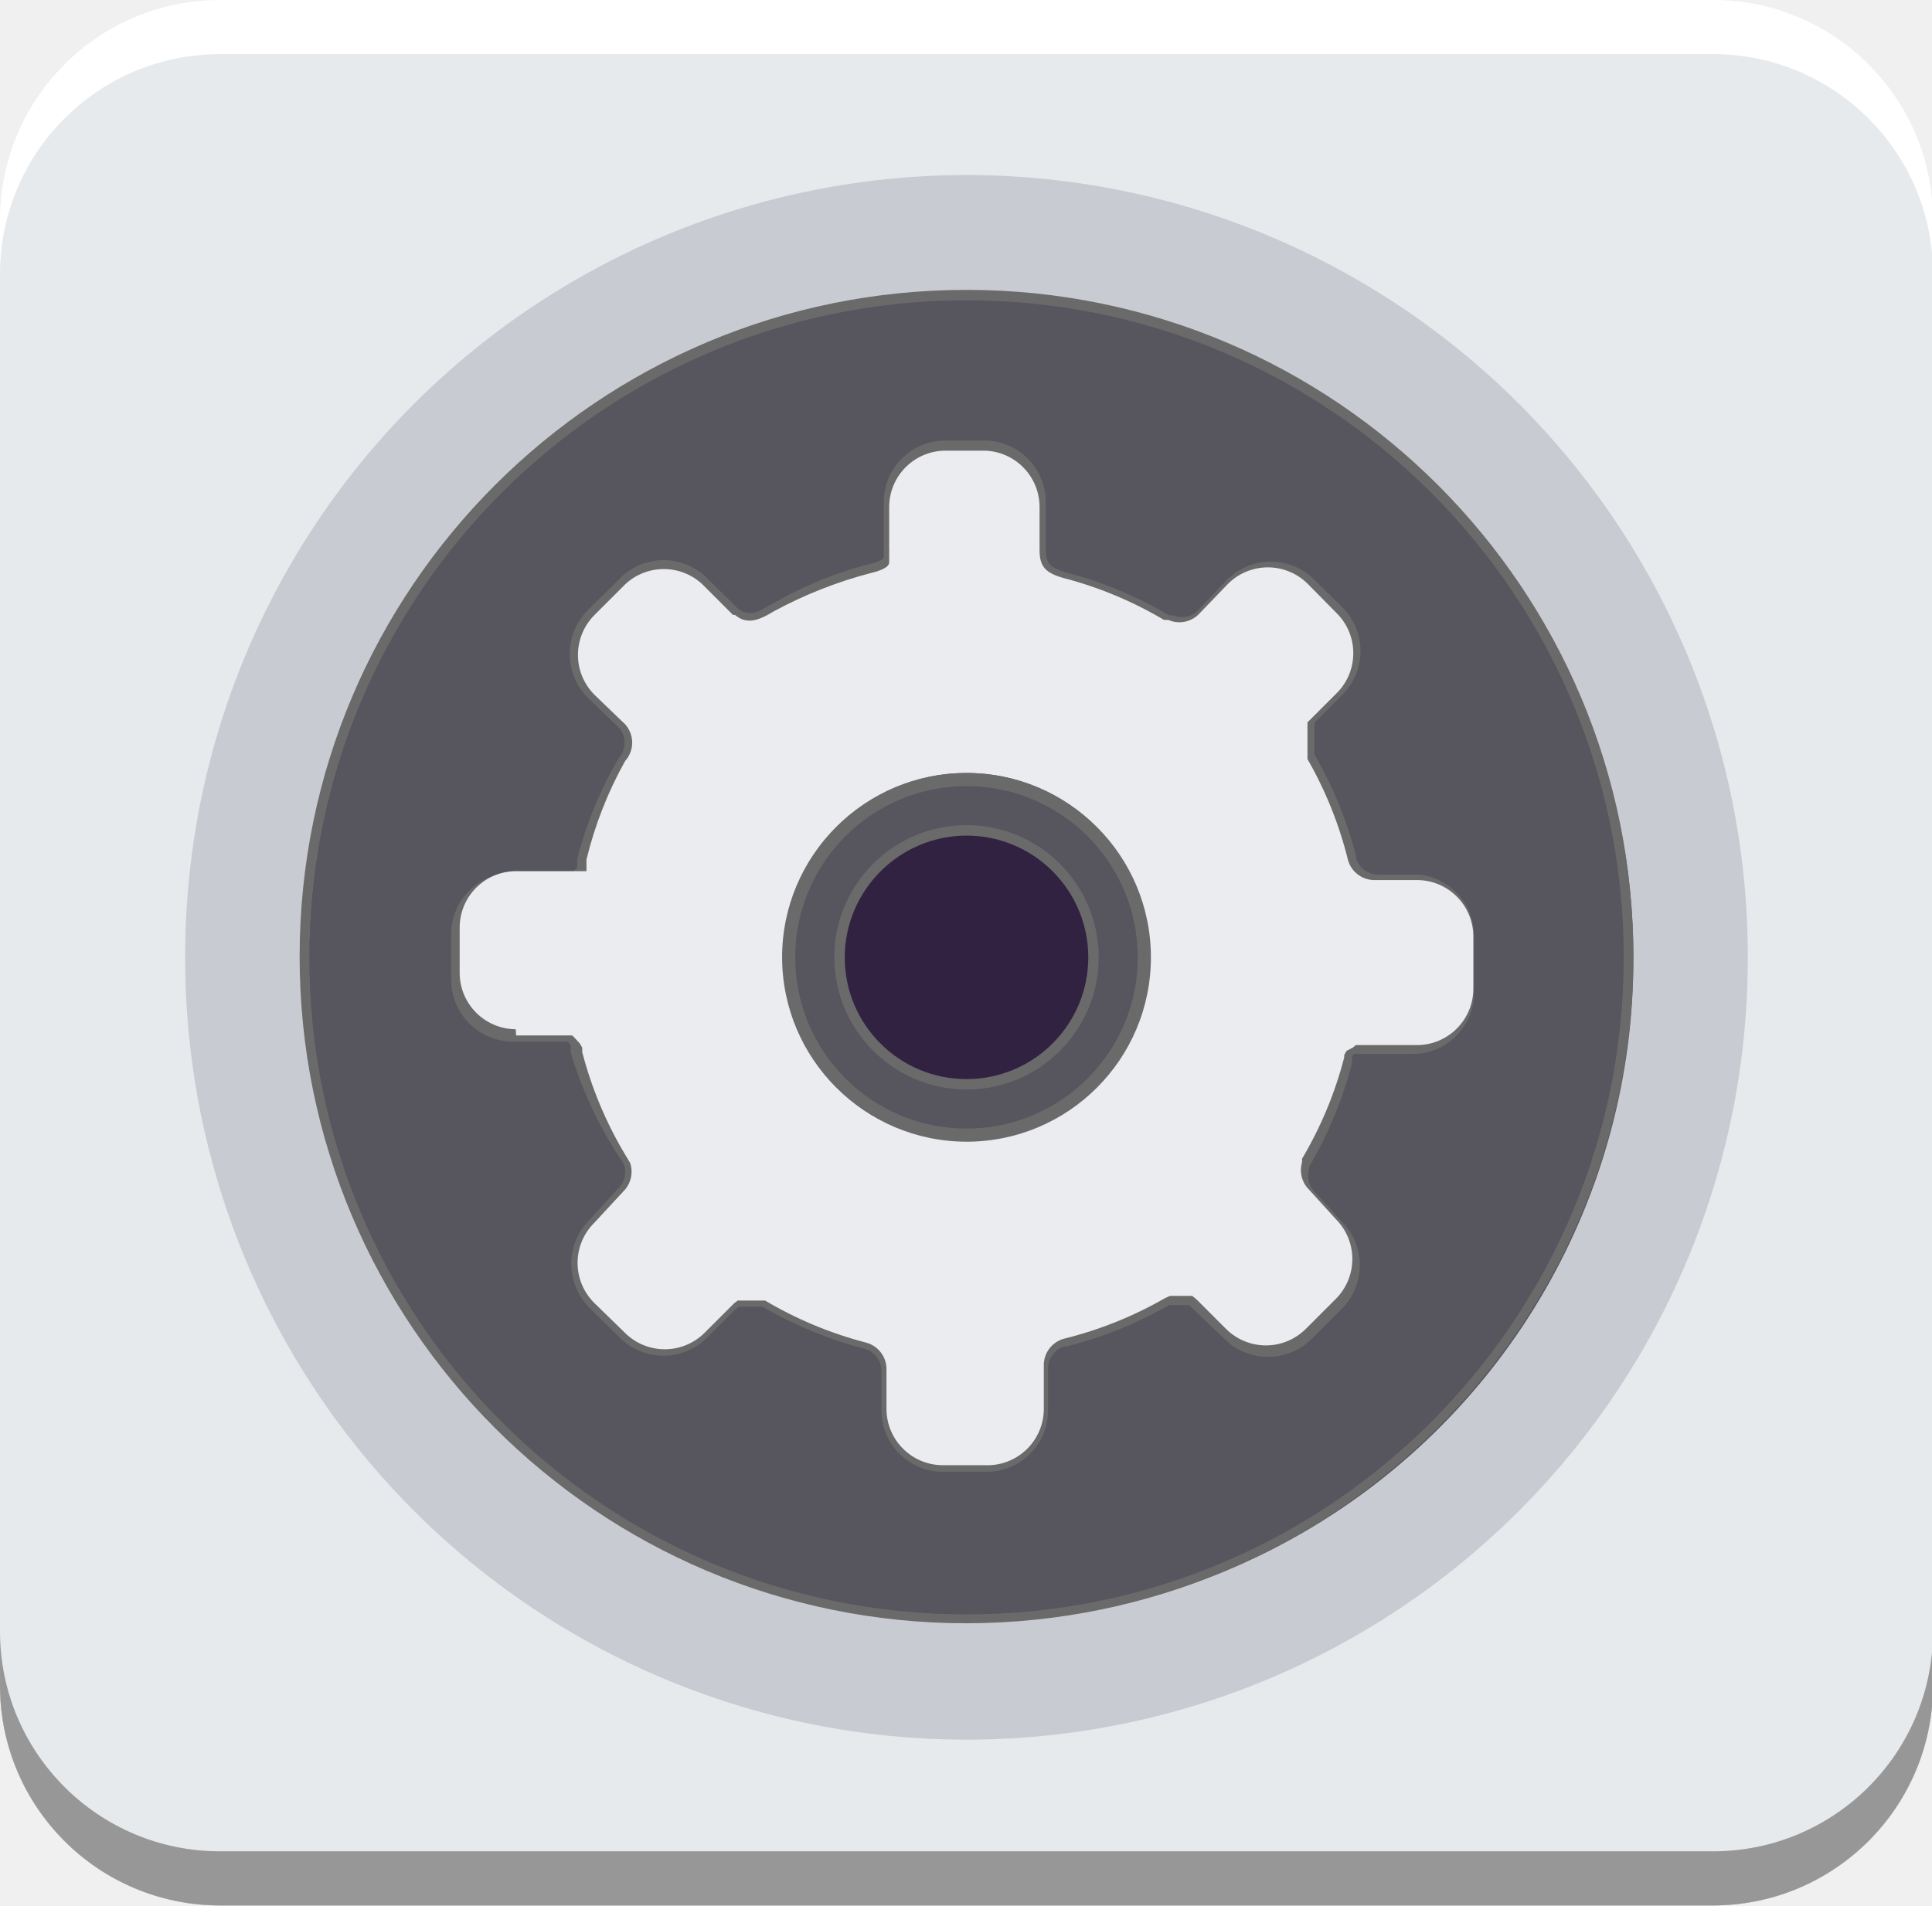
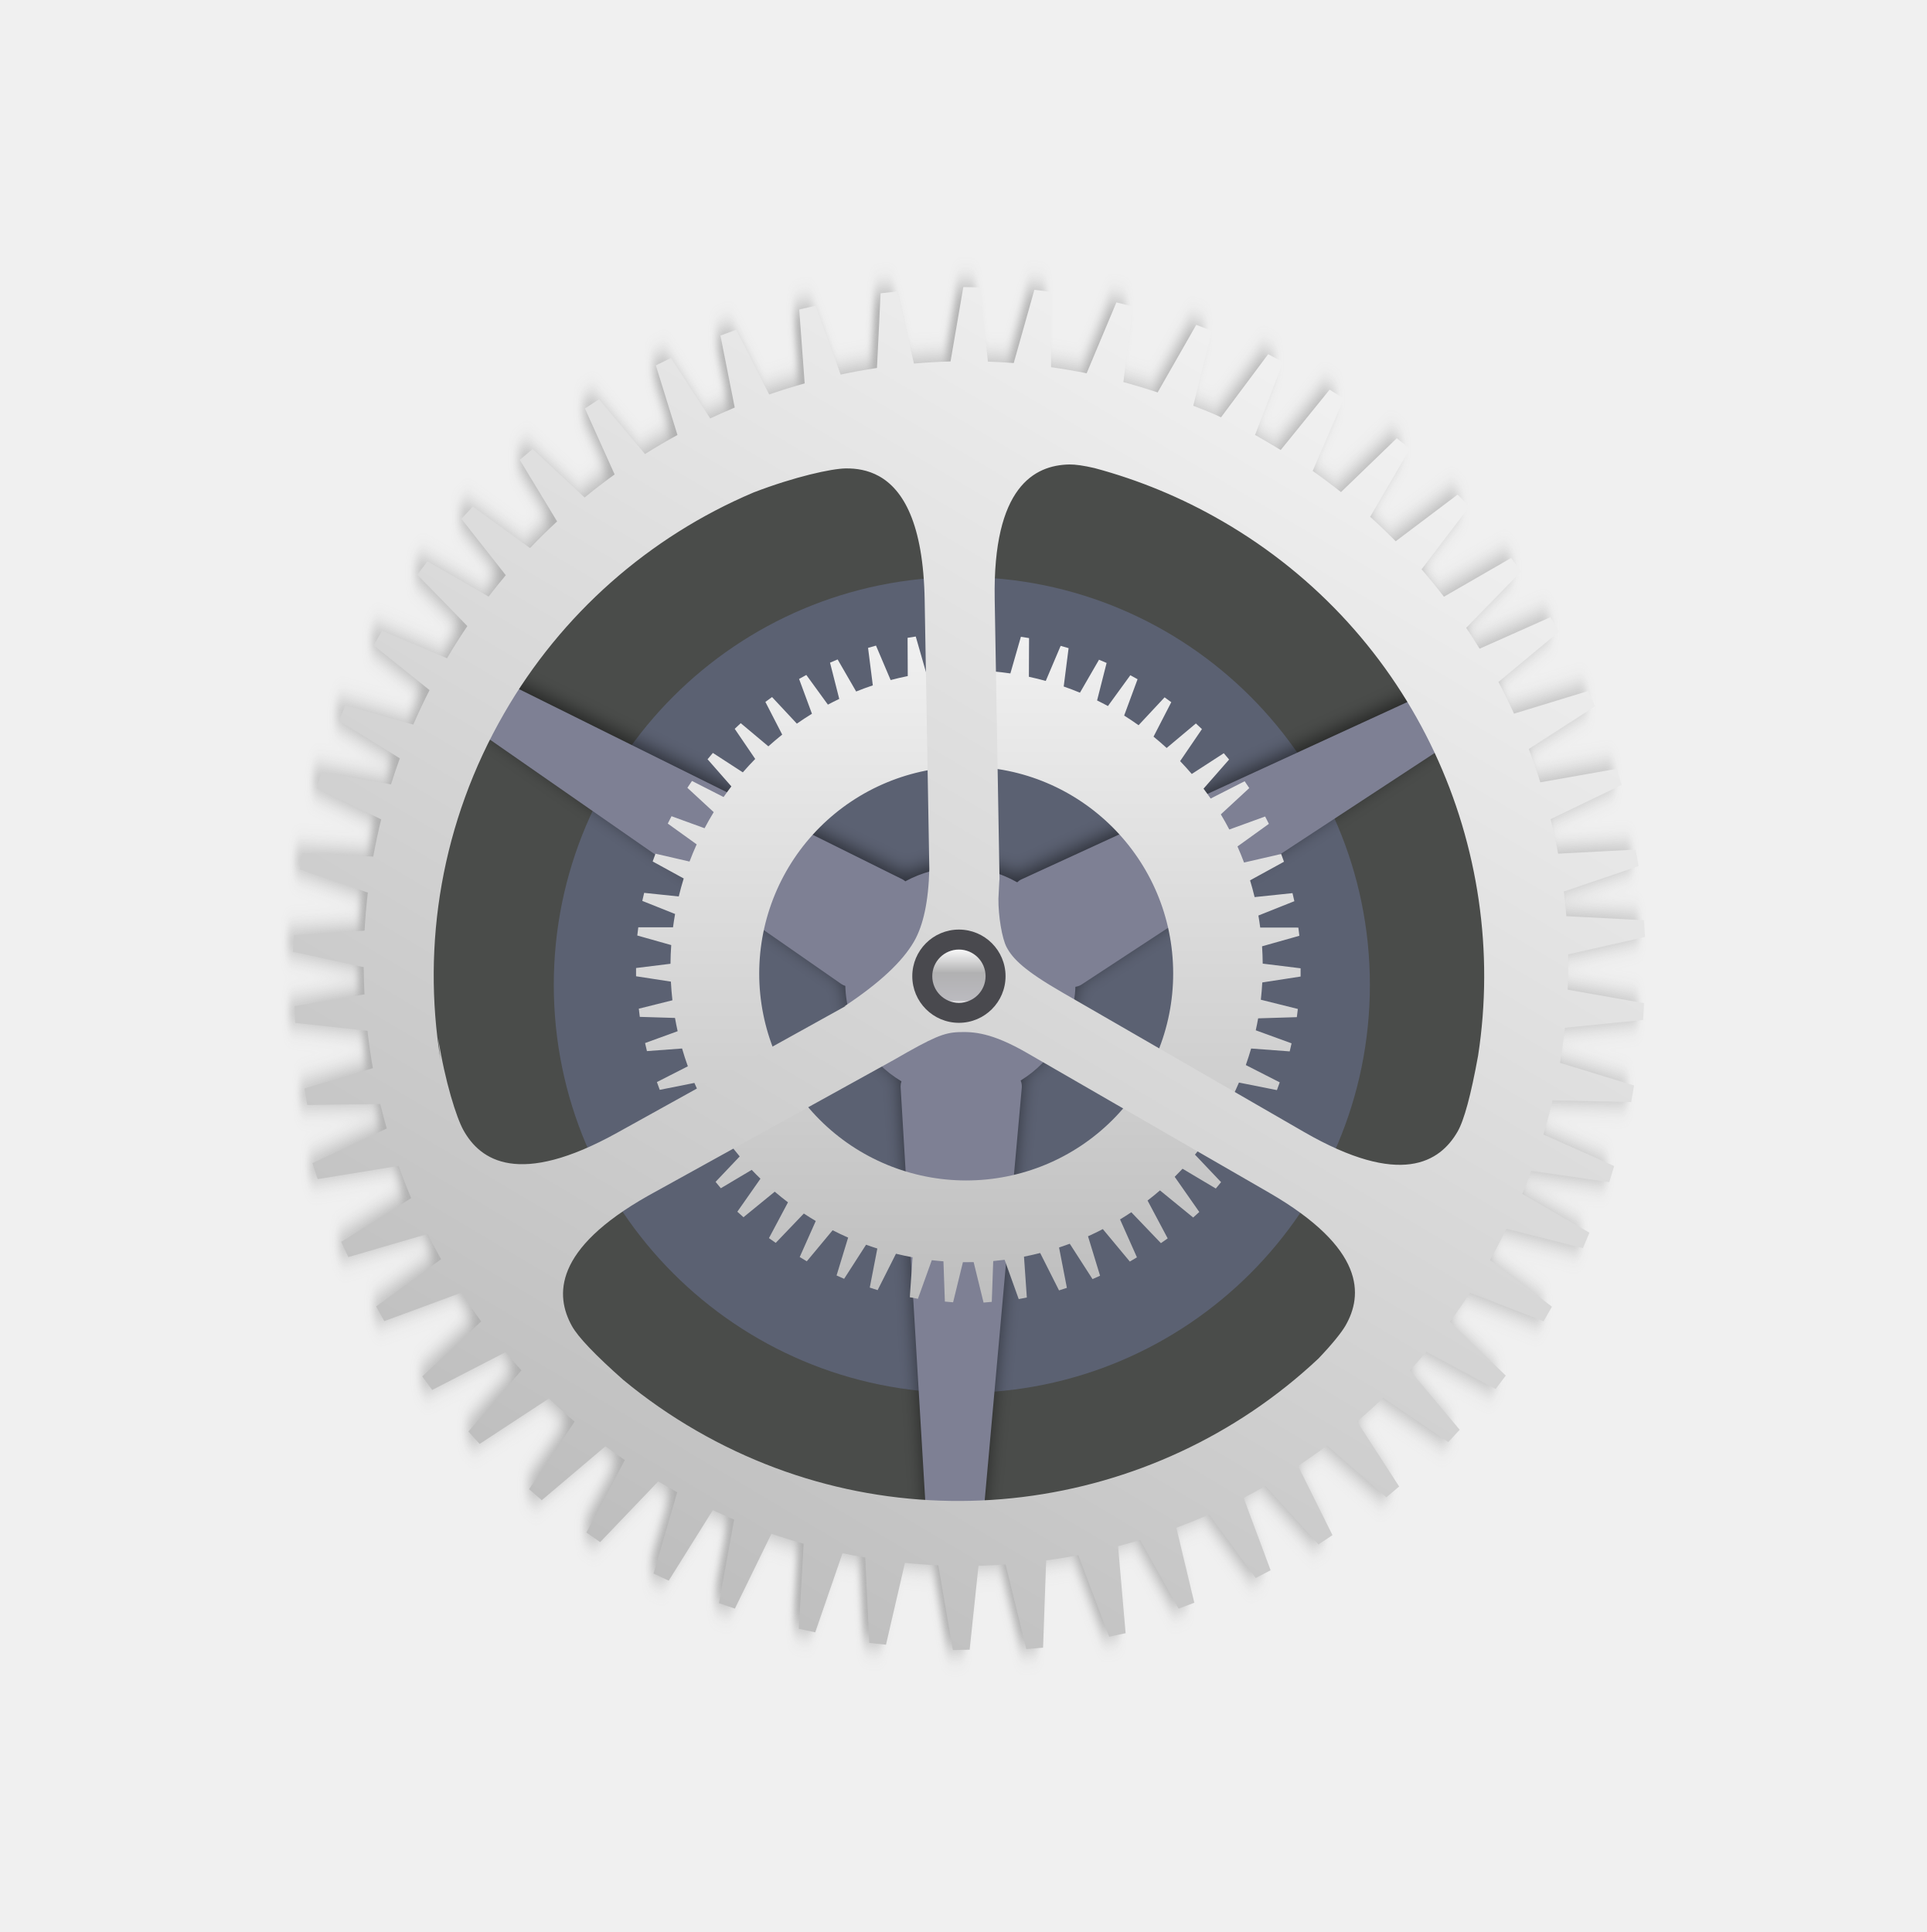
- <svg xmlns="http://www.w3.org/2000/svg" class="icon" width="200px" height="197.30px" viewBox="0 0 1038 1024" version="1.1">
-   <path d="M920.354 0H118.186A118.186 118.186 0 0 0 0 118.186v787.628a118.186 118.186 0 0 0 118.186 118.186h802.168A118.186 118.186 0 0 0 1038.54 905.814V118.186A118.186 118.186 0 0 0 920.354 0z" fill="#E7EAEC" />
-   <path d="M519.27 514.492m-419.778 0a419.778 419.778 0 1 0 839.555 0 419.778 419.778 0 1 0-839.555 0Z" fill="#C9CBD2" />
-   <path d="M519.27 514.492m-355.804 0a355.804 355.804 0 1 0 711.607 0 355.804 355.804 0 1 0-711.607 0Z" fill="#57555E" />
-   <path d="M519.27 872.373a358.296 358.296 0 1 1 358.296-357.881A358.712 358.712 0 0 1 519.27 872.373z m0-710.984a353.103 353.103 0 1 0 353.103 353.103 353.103 353.103 0 0 0-353.103-353.103z" fill="#6B6A6A" />
-   <path d="M920.354 994.921H118.186A118.186 118.186 0 0 1 0 876.735v29.079a118.186 118.186 0 0 0 118.186 118.186h802.168A118.186 118.186 0 0 0 1038.54 905.814v-29.079a118.186 118.186 0 0 1-118.186 118.186z" fill="#979797" />
-   <path d="M920.354 29.079H118.186A118.186 118.186 0 0 0 0 147.265v-29.079A118.186 118.186 0 0 1 118.186 0h802.168A118.186 118.186 0 0 1 1038.54 118.186v29.079a118.186 118.186 0 0 0-118.186-118.186z" fill="#FFFFFF" />
-   <path d="M519.27 514.492m-69.79 0a69.79 69.79 0 1 0 139.58 0 69.79 69.79 0 1 0-139.58 0Z" fill="#EBECF0" />
-   <path d="M270.02 557.28H300.969l1.454 1.039 1.454 1.869 1.246 2.492v1.454A215.185 215.185 0 0 0 332.333 624.785v2.077a15.37 15.37 0 0 1 0 4.777 15.578 15.578 0 0 1-4.57 11.009l-16.201 16.201a31.156 31.156 0 0 0 0 44.034l16.409 16.409a31.156 31.156 0 0 0 44.034 0l16.201-16.201 2.077-1.454H405.654a215.601 215.601 0 0 0 56.081 23.263 15.37 15.37 0 0 1 11.009 14.747v22.848a31.156 31.156 0 0 0 31.156 30.948h23.263a31.156 31.156 0 0 0 30.948-31.156v-22.848a15.37 15.37 0 0 1 10.801-14.747 215.185 215.185 0 0 0 55.873-23.263l2.7-1.246h9.555l2.077 1.039 2.492 2.077 16.201 16.201a31.156 31.156 0 0 0 44.034 0l16.409-16.409a31.156 31.156 0 0 0 0-44.034l-9.347-15.163a15.37 15.37 0 0 1-3.739-15.786v-1.869a215.393 215.393 0 0 0 23.263-55.873v-1.454l1.246-2.492 1.454-1.869 1.454-1.246H768.519a31.156 31.156 0 0 0 30.948-31.156V502.653A31.156 31.156 0 0 0 768.519 471.705h-22.848a15.37 15.37 0 0 1-14.747-10.801A215.601 215.601 0 0 0 706.207 403.992v-5.193a15.163 15.163 0 0 1 0-1.662v-1.454a15.37 15.37 0 0 1 0-1.662v-6.854l1.039-1.246 16.201-16.201a31.156 31.156 0 0 0 0-44.034l-16.409-16.409a31.156 31.156 0 0 0-44.034 0l-16.201 16.201a15.578 15.578 0 0 1-15.994 3.739h-2.285a215.393 215.393 0 0 0-55.873-23.263c-9.555-2.908-12.67-6.439-12.878-15.163v-22.848a31.156 31.156 0 0 0-31.156-30.948h-21.186a31.156 31.156 0 0 0-30.948 31.156v22.848a15.37 15.37 0 0 1 0 2.285V299.099h-1.246l-2.285 1.246h-1.454a215.185 215.185 0 0 0-54.212 22.225 15.578 15.578 0 0 1-20.771 0L373.874 308.654a31.156 31.156 0 0 0-44.034 0l-16.409 16.409a31.156 31.156 0 0 0 0 44.034l16.201 16.201a15.37 15.37 0 0 1 1.039 20.771 215.185 215.185 0 0 0-22.225 54.212v5.4H270.02a31.156 31.156 0 0 0-30.948 31.156v23.263A31.156 31.156 0 0 0 270.02 557.28z m249.249-143.734a100.946 100.946 0 1 1-100.946 100.946A100.946 100.946 0 0 1 519.27 413.546z" fill="#EBECF0" />
-   <path d="M519.27 587.19a72.698 72.698 0 0 1 0-145.396 72.698 72.698 0 0 1 0 145.396z m0-139.787A67.09 67.09 0 0 0 519.27 581.582a67.09 67.09 0 0 0 0-133.972z" fill="#666666" />
-   <path d="M507.638 796.768a33.856 33.856 0 0 1-33.856-33.856v-22.848a12.462 12.462 0 0 0-8.931-12.047 217.055 217.055 0 0 1-56.497-23.471l-2.492-1.039h-10.593l-1.662 1.246-16.201 16.201a34.064 34.064 0 0 1-47.981 0L311.562 706.207a34.064 34.064 0 0 1 0-47.981l16.201-16.201a12.462 12.462 0 0 0 3.739-8.931 13.086 13.086 0 0 0 0-3.946v-2.077a217.886 217.886 0 0 1-23.471-56.497v-1.039l-1.039-1.869-1.454-1.662H270.02a33.856 33.856 0 0 1-33.856-33.856v-29.287A33.856 33.856 0 0 1 270.02 469.004H299.515l1.454-1.039v-2.285a219.963 219.963 0 0 1 22.64-55.25 12.67 12.67 0 0 0 0-16.824l-16.409-16.617a34.064 34.064 0 0 1 0-47.981l16.409-16.409a34.064 34.064 0 0 1 47.981 0l16.201 16.201a12.67 12.67 0 0 0 16.824 1.246 218.924 218.924 0 0 1 55.25-22.848h1.454l2.285-1.246 1.039-1.662v-2.7a17.655 17.655 0 0 0 0-2.077v-22.848A33.856 33.856 0 0 1 498.499 242.811h23.263a34.064 34.064 0 0 1 33.856 33.856v22.848c0 7.062 2.285 9.762 10.801 12.255a216.639 216.639 0 0 1 56.497 23.471h2.285a12.67 12.67 0 0 0 13.086-2.908l16.201-16.201a34.064 34.064 0 0 1 47.981 0l16.409 16.409a34.064 34.064 0 0 1 0 47.981l-16.824 17.032v3.946a14.955 14.955 0 0 0 0 1.454 16.824 16.824 0 0 0 0 1.662v2.908a218.093 218.093 0 0 1 23.471 56.704 12.462 12.462 0 0 0 12.047 8.724H768.519a33.856 33.856 0 0 1 33.856 33.856v23.263A34.064 34.064 0 0 1 768.519 560.811H737.778l-1.662 1.869-1.246 2.285v1.246a217.886 217.886 0 0 1-23.471 56.704v1.662a12.878 12.878 0 0 0 2.908 13.086l16.201 16.201A34.064 34.064 0 0 1 726.978 706.207l-16.409 16.409a34.064 34.064 0 0 1-47.981 0l-15.994-16.409-2.077-1.662-2.077-1.246h-1.454a12.255 12.255 0 0 0-5.4 0h-2.285A217.262 217.262 0 0 1 574.52 726.978a12.67 12.67 0 0 0-8.724 12.047v22.848a33.856 33.856 0 0 1-33.856 33.856h-24.302z m-106.554-100.115H405.861l2.7 1.039a211.654 211.654 0 0 0 55.25 22.848 18.278 18.278 0 0 1 12.878 17.447v22.848a28.248 28.248 0 0 0 28.248 28.248h23.263a28.248 28.248 0 0 0 28.248-28.248v-22.848a18.278 18.278 0 0 1 12.878-17.447 212.693 212.693 0 0 0 55.458-23.056l3.116-1.246h1.246a17.655 17.655 0 0 1 7.893 0h1.662l2.285 1.246 2.908 2.492 16.201 16.201a28.456 28.456 0 0 0 39.88 0l16.409-16.409a28.248 28.248 0 0 0 0-39.88l-10.178-14.332a18.278 18.278 0 0 1-4.362-18.694 18.901 18.901 0 0 1 1.246-2.908A212.07 212.07 0 0 0 726.978 568.081v-2.7a18.694 18.694 0 0 1 1.662-2.908l1.662-1.869 1.869-1.662H768.519a28.248 28.248 0 0 0 28.248-28.248V502.653A28.248 28.248 0 0 0 768.519 474.613h-22.848a18.278 18.278 0 0 1-17.447-12.878 212.693 212.693 0 0 0-23.056-55.25v-5.193a17.032 17.032 0 0 1 0-1.869 14.747 14.747 0 0 1 0-1.662 13.501 13.501 0 0 1 0-1.662v-8.101l1.246-1.454 16.201-16.201a28.248 28.248 0 0 0 0-39.88L706.207 311.562a28.248 28.248 0 0 0-39.88 0l-16.201 16.201a18.278 18.278 0 0 1-18.901 4.362l-2.908-1.246a215.809 215.809 0 0 0-55.873-23.263c-10.801-3.323-14.955-8.101-14.955-17.863v-22.848a28.248 28.248 0 0 0-28.248-28.041h-21.809a28.248 28.248 0 0 0-28.248 28.248v22.848a18.694 18.694 0 0 1 0 2.7 20.771 20.771 0 0 1 0 2.492v5.608l-1.246 1.454h-2.492l-2.7 1.454h-1.869a212.901 212.901 0 0 0-53.381 22.017 18.278 18.278 0 0 1-23.679-1.454l-16.617-16.617A28.248 28.248 0 0 0 332.333 311.562l-16.409 16.409a28.248 28.248 0 0 0 0 39.88l16.201 16.201a18.071 18.071 0 0 1 0.208 23.679 212.693 212.693 0 0 0-20.771 53.173v5.193l-1.246 1.454v1.039l-1.454 1.246H270.02a28.248 28.248 0 0 0-28.248 28.248v23.263A28.248 28.248 0 0 0 270.02 554.372H302.423l1.662 1.246 1.662 2.077a15.994 15.994 0 0 1 1.869 3.323v1.869a212.277 212.277 0 0 0 27.002 60.235l1.039 2.492a20.771 20.771 0 0 1 1.246 6.231 18.278 18.278 0 0 1-5.4 13.086l-16.201 16.201a28.248 28.248 0 0 0 0 39.88l16.409 16.409a28.456 28.456 0 0 0 39.88 0l17.032-16.824 2.492-1.869h1.246l2.7-1.039h4.985zM519.27 618.139a103.854 103.854 0 0 1 0-207.708 103.854 103.854 0 0 1 0 207.708zM519.27 415.416a98.038 98.038 0 0 0 0 196.076A98.038 98.038 0 0 0 519.27 415.416z" fill="#666666" />
-   <path d="M920.354 0H118.186A118.186 118.186 0 0 0 0 118.186v787.836a118.186 118.186 0 0 0 118.186 117.978h802.168A118.186 118.186 0 0 0 1038.54 906.022V118.186A118.186 118.186 0 0 0 920.354 0z" fill="#E7EAEC" />
-   <path d="M519.27 514.492m-419.778 0a419.778 419.778 0 1 0 839.555 0 419.778 419.778 0 1 0-839.555 0Z" fill="#C9CBD2" />
-   <path d="M521.762 515.116m-355.804 0a355.804 355.804 0 1 0 711.607 0 355.804 355.804 0 1 0-711.607 0Z" fill="#57555E" />
-   <path d="M519.27 872.373a358.296 358.296 0 1 1 358.296-357.881A358.712 358.712 0 0 1 519.27 872.373z m0-710.984a353.103 353.103 0 1 0 353.103 353.103 353.103 353.103 0 0 0-353.103-353.103z" fill="#6B6A6A" />
-   <path d="M920.354 994.921H118.186A118.186 118.186 0 0 1 0 876.943v29.079a118.186 118.186 0 0 0 118.186 117.978h802.168A118.186 118.186 0 0 0 1038.54 906.022v-29.079a118.186 118.186 0 0 1-118.186 117.978z" fill="#979797" />
-   <path d="M920.354 29.079H118.186A118.186 118.186 0 0 0 0 147.265v-29.079A118.186 118.186 0 0 1 118.186 0h802.168A118.186 118.186 0 0 1 1038.54 118.186v29.079a118.186 118.186 0 0 0-118.186-118.186z" fill="#FFFFFF" />
-   <path d="M453.426 514.492A65.843 65.843 0 1 0 519.27 448.649a65.843 65.843 0 0 0-65.843 65.843z" fill="#312242" />
-   <path d="M763.119 470.043h-22.432a12.462 12.462 0 0 1-12.047-8.516v-1.039A214.147 214.147 0 0 0 706.207 405.446v-4.57-2.908V388.414l15.163-15.163a33.233 33.233 0 0 0 0-46.734L706.207 311.562a33.233 33.233 0 0 0-46.942 0l-15.786 16.617a12.047 12.047 0 0 1-13.293 2.492h-2.077a213.108 213.108 0 0 0-55.458-23.056c-8.516-2.492-10.801-5.193-10.801-12.255V270.02a33.026 33.026 0 0 0-31.987-33.233h-22.848a33.026 33.026 0 0 0-32.195 33.233v22.64a13.916 13.916 0 0 1 0 2.285v4.154c0 2.492-7.477 3.946-7.477 3.946a213.108 213.108 0 0 0-53.796 22.225c-7.477 4.57-12.047 5.816-17.24 1.662l-16.617-16.409A33.026 33.026 0 0 0 332.333 311.562l-16.617 16.409a33.441 33.441 0 0 0 0 46.942l16.617 15.994a12.255 12.255 0 0 1 0 16.617 214.355 214.355 0 0 0-22.225 54.004v4.777l-2.7 2.7h-31.987a33.026 33.026 0 0 0-33.026 33.026v24.51a33.233 33.233 0 0 0 33.026 33.233H304.915l1.662 1.869v3.739A214.355 214.355 0 0 0 332.333 621.254l2.908 4.57a12.462 12.462 0 0 1-3.116 12.878l-15.578 17.032a33.441 33.441 0 0 0 0 46.942l16.409 16.201a33.233 33.233 0 0 0 46.942 0l15.163-15.163 1.869-1.454h12.878a214.355 214.355 0 0 0 54.835 22.64 12.255 12.255 0 0 1 8.931 12.255v20.771a33.026 33.026 0 0 0 33.026 33.026h23.471a32.818 32.818 0 0 0 22.848-9.139 33.233 33.233 0 0 0 10.178-23.886v-22.225a12.255 12.255 0 0 1 8.516-12.047h1.039a212.901 212.901 0 0 0 55.25-22.225h11.009l18.901 18.071a33.233 33.233 0 0 0 46.942 0l16.201-16.201a33.233 33.233 0 0 0 0-46.734l-14.54-15.994a12.047 12.047 0 0 1-3.116-11.839v-1.662a213.939 213.939 0 0 0 23.056-55.666V567.873l1.039-1.454h31.572a33.026 33.026 0 0 0 33.026-33.026v-30.325a33.233 33.233 0 0 0-28.871-33.026zM519.27 619.593a105.1 105.1 0 0 1-105.1-105.1A105.1 105.1 0 1 1 519.27 619.593z" fill="#6B6A6A" />
-   <path d="M519.27 585.113a70.621 70.621 0 0 1-70.621-70.621 70.621 70.621 0 1 1 70.621 70.621z m0-136.049a65.636 65.636 0 0 0-65.428 65.428A65.428 65.428 0 1 0 519.27 449.065z" fill="#6B6A6A" />
-   <path d="M277.29 556.449h30.118l1.246 1.246 2.908 3.116 1.246 2.285v2.285a209.785 209.785 0 0 0 22.64 54.419l3.116 5.193a14.955 14.955 0 0 1-3.739 15.37l-15.578 16.824a30.325 30.325 0 0 0 0 42.996l16.409 15.994a30.325 30.325 0 0 0 42.996 0l15.786-15.786 1.869-1.454h14.747a210.2 210.2 0 0 0 54.419 22.64 14.747 14.747 0 0 1 10.801 14.747v20.771a30.325 30.325 0 0 0 30.325 30.325h22.64A30.325 30.325 0 0 0 560.811 757.095v-22.848a14.747 14.747 0 0 1 10.593-14.747 209.785 209.785 0 0 0 54.419-21.809l2.7-1.246h12.047l2.285 1.869 15.786 15.786a30.325 30.325 0 0 0 42.996 0l15.994-15.994a30.325 30.325 0 0 0 0-42.996l-14.332-15.786a14.747 14.747 0 0 1-3.739-14.747v-1.869a209.785 209.785 0 0 0 22.64-54.419v-1.246l1.246-2.285 3.531-1.869 1.454-1.246h32.818a30.325 30.325 0 0 0 30.325-30.325v-28.041a30.325 30.325 0 0 0-30.325-30.325h-22.225a14.747 14.747 0 0 1-14.747-10.593 210.2 210.2 0 0 0-21.809-54.419v-5.193a14.747 14.747 0 0 1 0-1.662v-2.285a14.747 14.747 0 0 1 0-1.454v-9.139l15.786-15.786a30.325 30.325 0 0 0 0-42.788l-15.578-15.786a30.325 30.325 0 0 0-42.996 0l-15.786 16.409a14.747 14.747 0 0 1-16.201 2.908h-2.285a209.785 209.785 0 0 0-54.419-22.64c-9.347-2.7-12.462-6.231-12.462-14.747v-23.263a30.325 30.325 0 0 0-29.287-30.325h-21.186A30.325 30.325 0 0 0 477.728 272.513v22.432a14.747 14.747 0 0 1 0 2.285 14.747 14.747 0 0 1 0 1.662v3.323c0 3.323-7.477 5.193-9.347 5.608a233.048 233.048 0 0 0-52.758 20.771c-8.516 5.193-14.54 7.062-20.771 1.869h-1.039l-16.409-16.409a30.325 30.325 0 0 0-41.542 0l-16.409 16.409a30.325 30.325 0 0 0 0 42.996l16.409 15.786a14.747 14.747 0 0 1 0 19.732 209.785 209.785 0 0 0-20.771 52.966v6.231H277.29A30.325 30.325 0 0 0 246.965 498.499V522.801a30.325 30.325 0 0 0 30.118 30.325zM519.27 415.416a98.246 98.246 0 1 1-98.246 98.454A98.246 98.246 0 0 1 519.27 415.416z" fill="#EBECF0" />
-   <path d="M519.27 585.529a71.244 71.244 0 0 1-71.036-71.036A71.036 71.036 0 1 1 519.27 585.529z m0-137.087a66.051 66.051 0 0 0-66.051 65.843A66.051 66.051 0 1 0 519.27 448.441z" fill="#6B6A6A" />
-   <path d="M519.27 613.569a99.284 99.284 0 0 1-99.077-99.077A99.077 99.077 0 1 1 519.27 613.569z m0-191.091a92.015 92.015 0 0 0-92.015 92.015A92.015 92.015 0 1 0 519.27 422.478z" fill="#6B6A6A" />
+ <svg xmlns="http://www.w3.org/2000/svg" xmlns:xlink="http://www.w3.org/1999/xlink" width="661px" height="663px" viewBox="0 0 661 663" version="1.1">
+   <defs>
+     <filter x="-1.9%" y="-1.9%" width="103.9%" height="103.8%" filterUnits="objectBoundingBox" id="filter-1">
+       <feGaussianBlur stdDeviation="3" in="SourceGraphic" />
+     </filter>
+     <path d="M320.092,222.122 C322.68,222.122 324.84,224.097 325.072,226.674 L338.234,373.153 C338.311,374.017 338.164,374.85 337.841,375.593 C348.735,382.299 356.127,394.146 356.635,407.754 C357.278,407.835 357.917,408.043 358.515,408.388 C358.597,408.435 358.678,408.485 358.757,408.537 L480.877,488.638 C483.093,490.092 483.79,493.023 482.464,495.319 L477.604,503.737 C476.313,505.973 473.532,506.859 471.186,505.78 L338.127,444.626 C337.568,444.369 337.078,444.022 336.669,443.61 C330.914,446.884 324.257,448.754 317.163,448.754 C310.318,448.754 303.879,447.013 298.267,443.95 C298.016,444.175 297.739,444.377 297.436,444.552 C297.345,444.604 297.252,444.654 297.158,444.7 L163.868,510.839 C161.504,512.012 158.635,511.146 157.315,508.86 L152.461,500.451 C151.161,498.201 151.802,495.331 153.935,493.847 L276.274,408.739 C276.716,408.431 277.191,408.204 277.68,408.056 C278.095,394.128 285.72,382.012 296.951,375.31 C296.757,374.777 296.651,374.201 296.651,373.6 C296.651,373.501 296.654,373.402 296.66,373.303 L305.383,226.824 C305.54,224.183 307.728,222.122 310.374,222.122 L320.092,222.122 Z" id="path-2" />
+     <filter x="-3.0%" y="-2.8%" width="106.0%" height="106.9%" filterUnits="objectBoundingBox" id="filter-3">
+       <feOffset dx="0" dy="2" in="SourceAlpha" result="shadowOffsetOuter1" />
+       <feGaussianBlur stdDeviation="3" in="shadowOffsetOuter1" result="shadowBlurOuter1" />
+       <feColorMatrix values="0 0 0 0 0   0 0 0 0 0   0 0 0 0 0  0 0 0 0.5 0" type="matrix" in="shadowBlurOuter1" />
+     </filter>
+     <linearGradient x1="50.002%" y1="-13.118%" x2="50.002%" y2="111.929%" id="linearGradient-4">
+       <stop stop-color="#F7F7F7" offset="0%" />
+       <stop stop-color="#B8B8B8" offset="100%" />
+     </linearGradient>
+     <linearGradient x1="50.002%" y1="-13.118%" x2="50.002%" y2="111.929%" id="linearGradient-5">
+       <stop stop-color="#F7F7F7" offset="0%" />
+       <stop stop-color="#B8B8B8" offset="100%" />
+     </linearGradient>
+     <linearGradient x1="50%" y1="0%" x2="50%" y2="100%" id="linearGradient-6">
+       <stop stop-color="#F9F9F9" offset="0%" />
+       <stop stop-color="#B1B1B2" offset="44.024%" />
+       <stop stop-color="#BBBABF" offset="95.216%" />
+       <stop stop-color="#FDFDFD" offset="100%" />
+     </linearGradient>
+   </defs>
+   <g id="页面-1" stroke="none" stroke-width="1" fill="none" fill-rule="evenodd">
+     <g id="settings" transform="translate(12.33729, -526)">
+       <g id="设置2.0" transform="translate(-0, 538.9076)">
+         <path d="M307.541,84.546 L301.78,84.743 L298.599,111.594 C294.544,111.911 292.359,112.36 288.372,112.908 L281.072,87.465 L275.376,88.366 L275.498,115.077 C271.472,115.894 267.493,116.822 263.553,117.865 L253.335,93.803 L247.799,95.389 L251.121,121.574 C247.196,122.886 243.32,124.317 239.495,125.855 L226.575,103.463 L221.273,105.726 L227.701,131.038 C225.033,132.311 222.393,133.641 219.782,135.028 L204.731,114.298 L199.684,117.096 L208.654,141.394 C205.075,143.59 201.561,145.9 198.135,148.303 L180.824,129.742 L176.17,133.131 L187.909,155.955 C184.608,158.588 181.388,161.321 178.254,164.151 L158.991,147.983 L154.778,151.917 L169.077,172.948 C166.101,175.982 163.219,179.106 160.435,182.317 L139.539,168.75 L135.833,173.172 L152.441,192.119 C150.582,194.556 148.776,197.036 147.017,199.554 L124.976,188.326 L121.758,193.114 L140.13,210.097 C137.886,213.776 135.758,217.524 133.749,221.336 L110.695,212.942 L108.077,218.087 L128.231,232.602 C126.454,236.538 124.796,240.538 123.258,244.6 L99.51,239.117 L97.54,244.544 L119.196,256.431 C117.909,260.58 116.755,264.77 115.734,268.993 L91.601,266.467 L90.306,272.082 L113.182,281.217 C112.634,284.293 112.15,287.396 111.737,290.521 L87.51,290.531 L86.807,296.249 L110.489,302.933 C110.182,307.277 110.01,311.629 109.973,315.983 L85.953,318.95 L85.953,324.715 L110.246,328.452 C110.472,332.83 110.83,337.181 111.325,341.483 L87.868,347.351 L88.562,353.069 L113.117,353.82 C113.662,356.92 114.278,360.006 114.965,363.077 L92.24,371.349 L93.545,376.972 L118.052,375.151 C119.262,379.339 120.604,383.488 122.078,387.59 L100.496,398.593 L102.467,404.02 L126.647,399.204 C128.376,403.232 130.231,407.196 132.201,411.09 L111.963,424.497 L114.543,429.661 L138.206,422.075 C139.782,424.763 141.418,427.414 143.114,430.027 L124.329,445.537 L127.426,450.4 L150.255,440.354 C152.819,443.826 155.492,447.217 158.268,450.522 L141.426,468.286 L145.094,472.736 L166.637,459.912 C168.627,462.01 170.661,464.066 172.736,466.08 L156.607,489.119 L160.895,492.978 L182.701,475.149 C185.71,477.712 188.792,480.189 191.943,482.576 L178.666,507.577 L183.395,510.892 L202.996,490.397 C205.728,492.199 208.503,493.937 211.318,495.607 L200.124,520.778 L205.069,523.754 L223.084,502.076 C226.64,503.889 230.247,505.599 233.902,507.202 L225.833,533.65 L231.106,535.988 L246.41,512.178 C249.013,513.12 251.634,514.009 254.273,514.845 L248.99,542.109 L254.47,543.893 L267.269,518.479 C271.11,519.42 274.977,520.249 278.866,520.967 L276.923,548.851 L282.581,549.949 L292.264,522.985 C294.967,523.301 297.676,523.564 300.39,523.774 L301.385,551.884 L307.127,552.39 L313.967,524.384 C316.466,524.413 318.965,524.397 321.464,524.336 L328.369,552.577 L334.112,552.079 L335.116,523.576 C337.782,523.337 340.43,523.048 343.063,522.712 L352.906,550.146 L358.563,549.038 L356.584,520.517 C360.384,519.771 364.148,518.915 367.872,517.963 L381.027,544.082 L386.507,542.299 L381.046,514.124 C383.555,513.299 386.048,512.425 388.524,511.504 L404.39,536.187 L409.654,533.84 L401.247,506.284 C404.744,504.708 408.191,503.035 411.587,501.271 L430.418,523.944 L435.372,520.977 L423.597,494.51 C426.258,492.895 428.875,491.227 431.45,489.497 L452.102,511.082 L456.831,507.768 L442.785,481.32 C445.739,479.036 448.625,476.682 451.445,474.25 L474.602,493.177 L478.88,489.319 L461.71,464.759 C463.574,462.918 465.408,461.038 467.199,459.125 L490.403,472.936 L494.072,468.485 L475.859,449.276 C478.439,446.157 480.926,442.964 483.319,439.7 L508.072,450.6 L511.168,445.737 L490.732,428.866 C492.261,426.471 493.741,424.045 495.17,421.589 L520.955,429.851 L523.525,424.688 L501.419,410.032 C503.239,406.388 504.951,402.691 506.552,398.945 L533.03,404.212 L534.991,398.795 L511.328,386.712 C512.677,382.9 513.913,379.048 515.034,375.163 L541.953,377.173 L543.248,371.549 L518.271,362.442 C518.882,359.672 519.436,356.889 519.932,354.095 L546.927,353.269 L547.631,347.542 L521.809,341.092 C522.264,337.082 522.602,333.059 522.822,329.029 L549.546,324.908 L549.546,319.143 L523.114,315.886 C523.081,311.824 522.928,307.793 522.664,303.793 L548.683,296.441 L547.98,290.724 L521.379,290.714 C521.007,287.892 520.583,285.09 520.103,282.302 L545.193,272.284 L543.898,266.661 L517.466,269.43 C516.52,265.484 515.462,261.587 514.295,257.732 L537.959,244.738 L535.988,239.32 L510.091,245.292 C508.669,241.494 507.146,237.75 505.512,234.063 L527.422,218.28 L524.804,213.145 L499.817,222.233 C497.943,218.642 495.972,215.123 493.896,211.662 L513.742,193.307 L510.514,188.528 L486.803,200.611 C485.194,198.275 483.54,195.97 481.84,193.701 L499.668,173.364 L495.961,168.952 L473.63,183.448 C471.006,180.381 468.293,177.391 465.495,174.482 L480.724,152.109 L476.501,148.175 L456.103,165.3 C453.131,162.57 450.081,159.928 446.955,157.376 L459.331,133.322 L454.668,129.932 L436.512,149.404 C433.231,147.058 429.875,144.807 426.454,142.653 L435.818,117.286 L430.77,114.488 L415.138,136.006 C412.649,134.651 410.126,133.351 407.575,132.101 L414.218,105.916 L408.916,103.663 L395.621,126.684 C391.893,125.136 388.12,123.697 384.287,122.365 L387.702,95.58 L382.157,93.984 L371.77,118.469 C367.888,117.397 363.958,116.428 359.994,115.577 L360.116,88.557 L354.421,87.656 L347.083,113.239 C343.111,112.653 339.1,112.173 335.055,111.812 L331.884,84.952 L326.122,84.755 L321.947,111.071 C320.15,111.028 318.358,110.996 316.552,110.996 C315.557,110.996 312.738,110.982 311.748,110.996 L307.541,84.546 Z" id="路径" fill="#B1B1B1" filter="url(#filter-1)" transform="translate(317.7493, 318.5614) rotate(-330) translate(-317.7493, -318.5614) " />
+         <circle id="椭圆形" fill="#4A4C4A" cx="320.663" cy="318.092" r="186" />
+         <circle id="椭圆形" fill="#5B6172" cx="317.663" cy="325.092" r="140" />
+         <g id="形状结合" transform="translate(317.4625, 366.7413) scale(1, -1) translate(-317.4625, -366.7413) ">
+           <use fill="black" fill-opacity="1" filter="url(#filter-3)" xlink:href="#path-2" />
+           <use fill="#7E8094" fill-rule="evenodd" xlink:href="#path-2" />
+         </g>
+         <g id="编组" transform="translate(205.8903, 204.0924)" fill="url(#linearGradient-4)">
+           <path d="M108.979,0 L106.146,0.097 L104.582,13.292 C102.587,13.448 101.513,13.668 99.552,13.938 L95.961,1.434 L93.16,1.877 L93.22,15.004 C91.24,15.405 89.283,15.861 87.346,16.374 L82.32,4.549 L79.598,5.329 L81.231,18.196 C79.301,18.841 77.395,19.544 75.514,20.3 L69.159,9.296 L66.552,10.408 L69.713,22.847 C68.401,23.472 67.103,24.126 65.819,24.808 L58.417,14.621 L55.934,15.995 L60.346,27.936 C58.585,29.016 56.857,30.15 55.173,31.332 L46.659,22.21 L44.37,23.876 L50.143,35.092 C48.52,36.386 46.936,37.729 45.395,39.119 L35.921,31.174 L33.849,33.107 L40.881,43.442 C39.418,44.933 38.001,46.469 36.631,48.047 L26.354,41.38 L24.532,43.553 L32.7,52.863 C31.785,54.061 30.897,55.28 30.032,56.517 L19.192,50.999 L17.609,53.352 L26.645,61.699 C25.541,63.506 24.495,65.348 23.507,67.221 L12.168,63.097 L10.881,65.625 L20.793,72.758 C19.919,74.692 19.103,76.658 18.347,78.654 L6.668,75.96 L5.699,78.626 L16.349,84.468 C15.717,86.507 15.149,88.566 14.647,90.641 L2.778,89.4 L2.141,92.159 L13.392,96.648 C13.122,98.16 12.884,99.685 12.681,101.22 L0.766,101.225 L0.42,104.035 L12.067,107.32 C11.916,109.455 11.831,111.593 11.814,113.733 L0,115.191 L0,118.024 L11.948,119.86 C12.059,122.012 12.235,124.15 12.478,126.264 L0.942,129.148 L1.283,131.958 L13.36,132.327 C13.628,133.85 13.931,135.367 14.269,136.876 L3.092,140.941 L3.734,143.704 L15.787,142.809 C16.382,144.867 17.042,146.906 17.767,148.922 L7.153,154.329 L8.122,156.996 L20.014,154.629 C20.864,156.609 21.777,158.557 22.746,160.471 L12.792,167.059 L14.061,169.597 L25.699,165.869 C26.474,167.19 27.278,168.492 28.112,169.777 L18.874,177.399 L20.397,179.788 L31.624,174.852 C32.886,176.558 34.2,178.224 35.565,179.848 L27.282,188.578 L29.086,190.765 L39.681,184.462 C40.66,185.494 41.66,186.504 42.681,187.494 L34.749,198.816 L36.857,200.712 L47.582,191.95 C49.062,193.21 50.578,194.427 52.127,195.6 L45.597,207.886 L47.923,209.515 L57.563,199.444 C58.907,200.329 60.272,201.183 61.656,202.004 L56.151,214.373 L58.583,215.836 L67.443,205.183 C69.191,206.074 70.966,206.914 72.763,207.702 L68.795,220.699 L71.388,221.848 L78.915,210.147 C80.195,210.61 81.484,211.047 82.782,211.458 L80.184,224.856 L82.879,225.733 L89.173,213.244 C91.062,213.706 92.964,214.114 94.877,214.466 L93.921,228.169 L96.704,228.709 L101.466,215.458 C102.796,215.614 104.128,215.743 105.462,215.846 L105.952,229.659 L108.776,229.909 L112.14,216.146 C113.369,216.16 114.598,216.152 115.827,216.122 L119.223,230 L122.047,229.755 L122.541,215.748 C123.852,215.631 125.155,215.489 126.449,215.324 L131.29,228.805 L134.073,228.261 L133.099,214.245 C134.968,213.879 136.819,213.458 138.651,212.99 L145.121,225.826 L147.816,224.949 L145.13,211.103 C146.364,210.698 147.59,210.269 148.808,209.816 L156.611,221.946 L159.2,220.792 L155.065,207.251 C156.785,206.476 158.48,205.654 160.15,204.787 L169.412,215.929 L171.848,214.472 L166.057,201.465 C167.366,200.671 168.653,199.852 169.919,199.001 L180.076,209.609 L182.402,207.98 L175.494,194.983 C176.947,193.861 178.366,192.704 179.753,191.509 L191.142,200.81 L193.246,198.914 L184.802,186.844 C185.718,185.94 186.62,185.016 187.501,184.076 L198.913,190.863 L200.717,188.676 L191.76,179.236 C193.029,177.703 194.252,176.134 195.429,174.53 L207.603,179.887 L209.125,177.497 L199.075,169.206 C199.827,168.029 200.555,166.837 201.258,165.63 L213.938,169.69 L215.203,167.153 L204.331,159.951 C205.226,158.16 206.068,156.343 206.855,154.502 L219.878,157.091 L220.842,154.428 L209.204,148.491 C209.867,146.617 210.475,144.725 211.027,142.815 L224.266,143.803 L224.903,141.039 L212.619,136.564 C212.919,135.202 213.192,133.835 213.435,132.462 L226.712,132.056 L227.058,129.242 L214.359,126.072 C214.582,124.101 214.749,122.124 214.857,120.144 L228,118.119 L228,115.286 L215.001,113.685 C214.984,111.689 214.909,109.708 214.779,107.742 L227.576,104.13 L227.23,101.32 L214.147,101.315 C213.964,99.929 213.756,98.551 213.52,97.181 L225.859,92.258 L225.222,89.495 L212.223,90.856 C211.757,88.916 211.237,87.002 210.663,85.107 L222.301,78.721 L221.332,76.059 L208.596,78.994 C207.896,77.128 207.147,75.288 206.344,73.476 L217.119,65.72 L215.832,63.196 L203.543,67.662 C202.621,65.898 201.652,64.168 200.631,62.467 L210.391,53.447 L208.804,51.099 L197.143,57.037 C196.351,55.889 195.538,54.756 194.702,53.641 L203.469,43.647 L201.647,41.479 L190.664,48.602 C189.373,47.095 188.039,45.626 186.663,44.196 L194.153,33.202 L192.076,31.269 L182.044,39.684 C180.582,38.343 179.082,37.044 177.545,35.79 L183.632,23.969 L181.338,22.304 L172.409,31.872 C170.795,30.72 169.144,29.613 167.462,28.555 L172.067,16.089 L169.585,14.714 L161.897,25.289 C160.673,24.622 159.432,23.984 158.177,23.369 L161.444,10.502 L158.837,9.394 L152.298,20.707 C150.465,19.947 148.609,19.239 146.724,18.585 L148.403,5.422 L145.676,4.638 L140.568,16.67 C138.659,16.143 136.726,15.667 134.777,15.249 L134.836,1.971 L132.035,1.528 L128.427,14.1 C126.473,13.812 124.5,13.576 122.511,13.399 L120.951,0.199 L118.118,0.102 L116.065,13.035 C115.181,13.014 114.299,12.998 113.411,12.998 C112.922,12.998 111.535,12.991 111.048,12.998 L108.979,0 Z M113.301,46.094 C152.501,46.101 184.277,77.871 184.284,117.064 C184.296,135.895 176.824,153.96 163.511,167.282 C150.198,180.604 132.136,188.09 113.301,188.094 C94.455,188.106 76.377,180.627 63.051,167.303 C49.725,153.98 42.244,135.906 42.257,117.064 C42.26,98.232 49.748,80.173 63.073,66.863 C76.397,53.553 94.465,46.081 113.301,46.094 Z" id="形状" />
+         </g>
+         <g id="编组" transform="translate(319.6869, 319.1076) rotate(-330) translate(-319.6869, -319.1076) translate(87.8903, 85.09238)" fill="url(#linearGradient-5)">
+           <path d="M221.588,9.09494702e-13 L215.827,0.197 L212.646,27.048 C208.591,27.365 206.406,27.814 202.419,28.362 L195.119,2.919 L189.423,3.82 L189.545,30.531 C185.519,31.348 181.54,32.276 177.601,33.319 L167.382,9.257 L161.847,10.843 L165.168,37.028 C161.243,38.34 157.367,39.771 153.542,41.309 L140.622,18.917 L135.32,21.18 L141.748,46.491 C139.08,47.764 136.44,49.095 133.829,50.482 L118.779,29.751 L113.731,32.549 L122.701,56.847 C119.122,59.044 115.608,61.354 112.183,63.757 L94.871,45.196 L90.218,48.585 L101.956,71.408 C98.655,74.042 95.435,76.775 92.301,79.604 L73.038,63.437 L68.825,67.371 L83.124,88.401 C80.149,91.435 77.267,94.56 74.483,97.771 L53.586,84.204 L49.88,88.626 L66.488,107.572 C64.629,110.01 62.823,112.489 61.065,115.008 L39.024,103.779 L35.805,108.568 L54.177,125.551 C51.933,129.23 49.805,132.978 47.796,136.79 L24.742,128.396 L22.124,133.541 L42.279,148.055 C40.501,151.992 38.843,155.992 37.306,160.054 L13.558,154.571 L11.587,159.998 L33.243,171.884 C31.957,176.034 30.802,180.224 29.781,184.447 L5.648,181.921 L4.354,187.536 L27.229,196.671 C26.682,199.747 26.197,202.85 25.784,205.975 L1.558,205.985 L0.854,211.702 L24.537,218.387 C24.229,222.731 24.057,227.083 24.02,231.437 L-7.27595761e-12,234.404 L-7.27595761e-12,240.169 L24.293,243.905 C24.519,248.284 24.877,252.635 25.372,256.937 L1.915,262.805 L2.609,268.523 L27.164,269.274 C27.709,272.373 28.326,275.46 29.013,278.531 L6.288,286.802 L7.592,292.426 L32.1,290.605 C33.309,294.793 34.651,298.941 36.125,303.044 L14.544,314.047 L16.514,319.474 L40.694,314.657 C42.423,318.686 44.279,322.65 46.249,326.544 L26.01,339.951 L28.59,345.115 L52.254,337.529 C53.829,340.216 55.465,342.868 57.161,345.481 L38.377,360.991 L41.473,365.854 L64.302,355.808 C66.867,359.28 69.539,362.671 72.315,365.976 L55.473,383.74 L59.142,388.19 L80.684,375.365 C82.674,377.464 84.708,379.52 86.783,381.533 L70.654,404.573 L74.942,408.431 L96.748,390.603 C99.758,393.166 102.84,395.642 105.99,398.029 L92.713,423.031 L97.442,426.345 L117.043,405.851 C119.775,407.653 122.55,409.39 125.365,411.061 L114.171,436.232 L119.116,439.208 L137.132,417.53 C140.687,419.343 144.295,421.053 147.95,422.656 L139.88,449.104 L145.154,451.441 L160.458,427.632 C163.06,428.574 165.682,429.463 168.32,430.298 L163.038,457.563 L168.517,459.347 L181.316,433.932 C185.157,434.873 189.024,435.703 192.913,436.421 L190.971,464.305 L196.628,465.403 L206.311,438.439 C209.015,438.755 211.724,439.018 214.437,439.228 L215.432,467.337 L221.174,467.844 L228.014,439.838 C230.513,439.867 233.013,439.851 235.511,439.79 L242.417,468.03 L248.159,467.533 L249.163,439.029 C251.829,438.791 254.478,438.502 257.11,438.166 L266.953,465.599 L272.611,464.492 L270.631,435.97 C274.431,435.225 278.195,434.368 281.919,433.417 L295.074,459.536 L300.554,457.752 L295.093,429.577 C297.602,428.753 300.096,427.879 302.571,426.958 L318.437,451.641 L323.701,449.294 L315.294,421.738 C318.792,420.162 322.238,418.489 325.634,416.724 L344.465,439.398 L349.419,436.431 L337.644,409.964 C340.305,408.349 342.922,406.681 345.497,404.951 L366.149,426.536 L370.878,423.221 L356.832,396.774 C359.786,394.49 362.672,392.136 365.492,389.704 L388.649,408.631 L392.928,404.772 L375.758,380.212 C377.621,378.371 379.455,376.492 381.247,374.579 L404.45,388.389 L408.119,383.939 L389.907,364.73 C392.486,361.611 394.974,358.418 397.366,355.154 L422.119,366.054 L425.215,361.191 L404.779,344.319 C406.309,341.925 407.788,339.499 409.218,337.043 L435.002,345.305 L437.573,340.142 L415.467,325.486 C417.287,321.842 418.998,318.145 420.599,314.399 L447.078,319.666 L449.039,314.249 L425.375,302.166 C426.724,298.353 427.96,294.502 429.081,290.617 L456,292.626 L457.295,287.003 L432.318,277.896 C432.929,275.125 433.483,272.343 433.979,269.549 L460.974,268.723 L461.678,262.996 L435.856,256.546 C436.311,252.536 436.649,248.513 436.87,244.482 L463.593,240.362 L463.593,234.597 L437.161,231.339 C437.128,227.277 436.975,223.246 436.711,219.247 L462.731,211.895 L462.027,206.177 L435.426,206.168 C435.054,203.346 434.63,200.544 434.15,197.756 L459.24,187.738 L457.945,182.114 L431.514,184.884 C430.567,180.937 429.509,177.041 428.342,173.186 L452.006,160.191 L450.036,154.774 L424.138,160.746 C422.716,156.948 421.193,153.204 419.559,149.517 L441.469,133.734 L438.851,128.598 L413.864,137.687 C411.991,134.096 410.019,130.576 407.944,127.115 L427.789,108.761 L424.561,103.982 L400.851,116.065 C399.241,113.729 397.588,111.424 395.887,109.155 L413.715,88.818 L410.009,84.406 L387.677,98.902 C385.053,95.835 382.34,92.845 379.542,89.936 L394.771,67.563 L390.549,63.629 L370.15,80.754 C367.179,78.024 364.128,75.381 361.002,72.83 L373.379,48.775 L368.715,45.386 L350.56,64.857 C347.279,62.512 343.922,60.261 340.501,58.107 L349.865,32.74 L344.817,29.942 L329.185,51.46 C326.696,50.105 324.173,48.804 321.622,47.555 L328.265,21.37 L322.964,19.117 L309.668,42.138 C305.94,40.59 302.167,39.151 298.334,37.819 L301.749,11.033 L296.204,9.437 L285.817,33.923 C281.936,32.851 278.005,31.882 274.042,31.031 L274.163,4.011 L268.468,3.11 L261.13,28.693 C257.158,28.107 253.147,27.627 249.102,27.266 L245.931,0.406 L240.17,0.208 L235.994,26.525 C234.198,26.482 232.405,26.45 230.599,26.45 C229.605,26.45 226.785,26.436 225.795,26.45 L221.588,9.09494702e-13 Z M230.596,57.691 C307.087,57.691 372.444,105.394 398.578,172.695 C403.194,185.578 405.502,194.273 405.502,198.767 C405.502,210.784 398.296,225.205 359.864,225.205 L264.063,225.205 C249.329,225.205 243.751,223.745 239.874,221.318 C236.992,219.515 232.014,213.449 229.102,208.287 L226.334,202.889 C226.234,202.677 226.131,202.462 226.043,202.241 L176.559,119.839 C156.766,86.878 165.406,73.268 175.696,67.075 C177.431,66.037 180.133,64.951 183.803,63.836 C199.065,59.748 214.797,57.683 230.597,57.696 L230.596,57.691 Z M121.091,103.215 C130.511,103.048 142.351,109.546 155.958,132.207 L203.532,211.42 C208.764,221.039 211.377,229.073 211.377,235.549 C211.377,243.562 208.172,253.975 201.769,266.795 L202.247,266.222 L155.962,343.313 C136.169,376.274 120.112,375.036 109.819,368.849 C105.701,366.369 96.106,357.685 86.474,345.726 L90.893,351.781 C65.604,320.743 50.442,281.123 50.442,237.954 C50.389,198.843 63.107,160.784 86.661,129.571 C96.227,117.735 105.728,109.14 109.817,106.681 C113.035,104.747 116.814,103.293 121.096,103.217 L121.091,103.215 Z M230.318,226.967 C236.556,226.969 241.613,232.029 241.615,238.271 C241.617,241.27 240.427,244.148 238.309,246.269 C236.19,248.391 233.315,249.584 230.318,249.584 C227.319,249.586 224.442,248.395 222.321,246.273 C220.2,244.151 219.01,241.272 219.012,238.271 C219.012,235.272 220.204,232.395 222.324,230.275 C224.445,228.155 227.32,226.965 230.318,226.967 Z M264.172,249.238 L359.848,249.238 C398.279,249.238 405.486,263.659 405.486,275.676 C405.486,278.368 404.702,283.545 403.084,290.115 C380.73,364.239 311.96,418.209 230.591,418.209 C220.426,418.216 210.279,417.368 200.256,415.674 C187.602,413.098 179.414,410.69 175.691,408.454 C165.514,402.331 156.999,388.917 175.963,356.733 L225.787,274 C233.507,260.617 235.88,257.474 240.2,254.772 C244.519,252.071 250.049,249.233 264.173,249.233 L264.172,249.238 Z" id="形状" />
+         </g>
+         <circle id="椭圆形" fill="#49494E" cx="316.663" cy="322.092" r="16" />
+         <circle id="椭圆形" fill="url(#linearGradient-6)" cx="316.663" cy="322.092" r="9.143" />
+       </g>
+     </g>
+   </g>
</svg>
